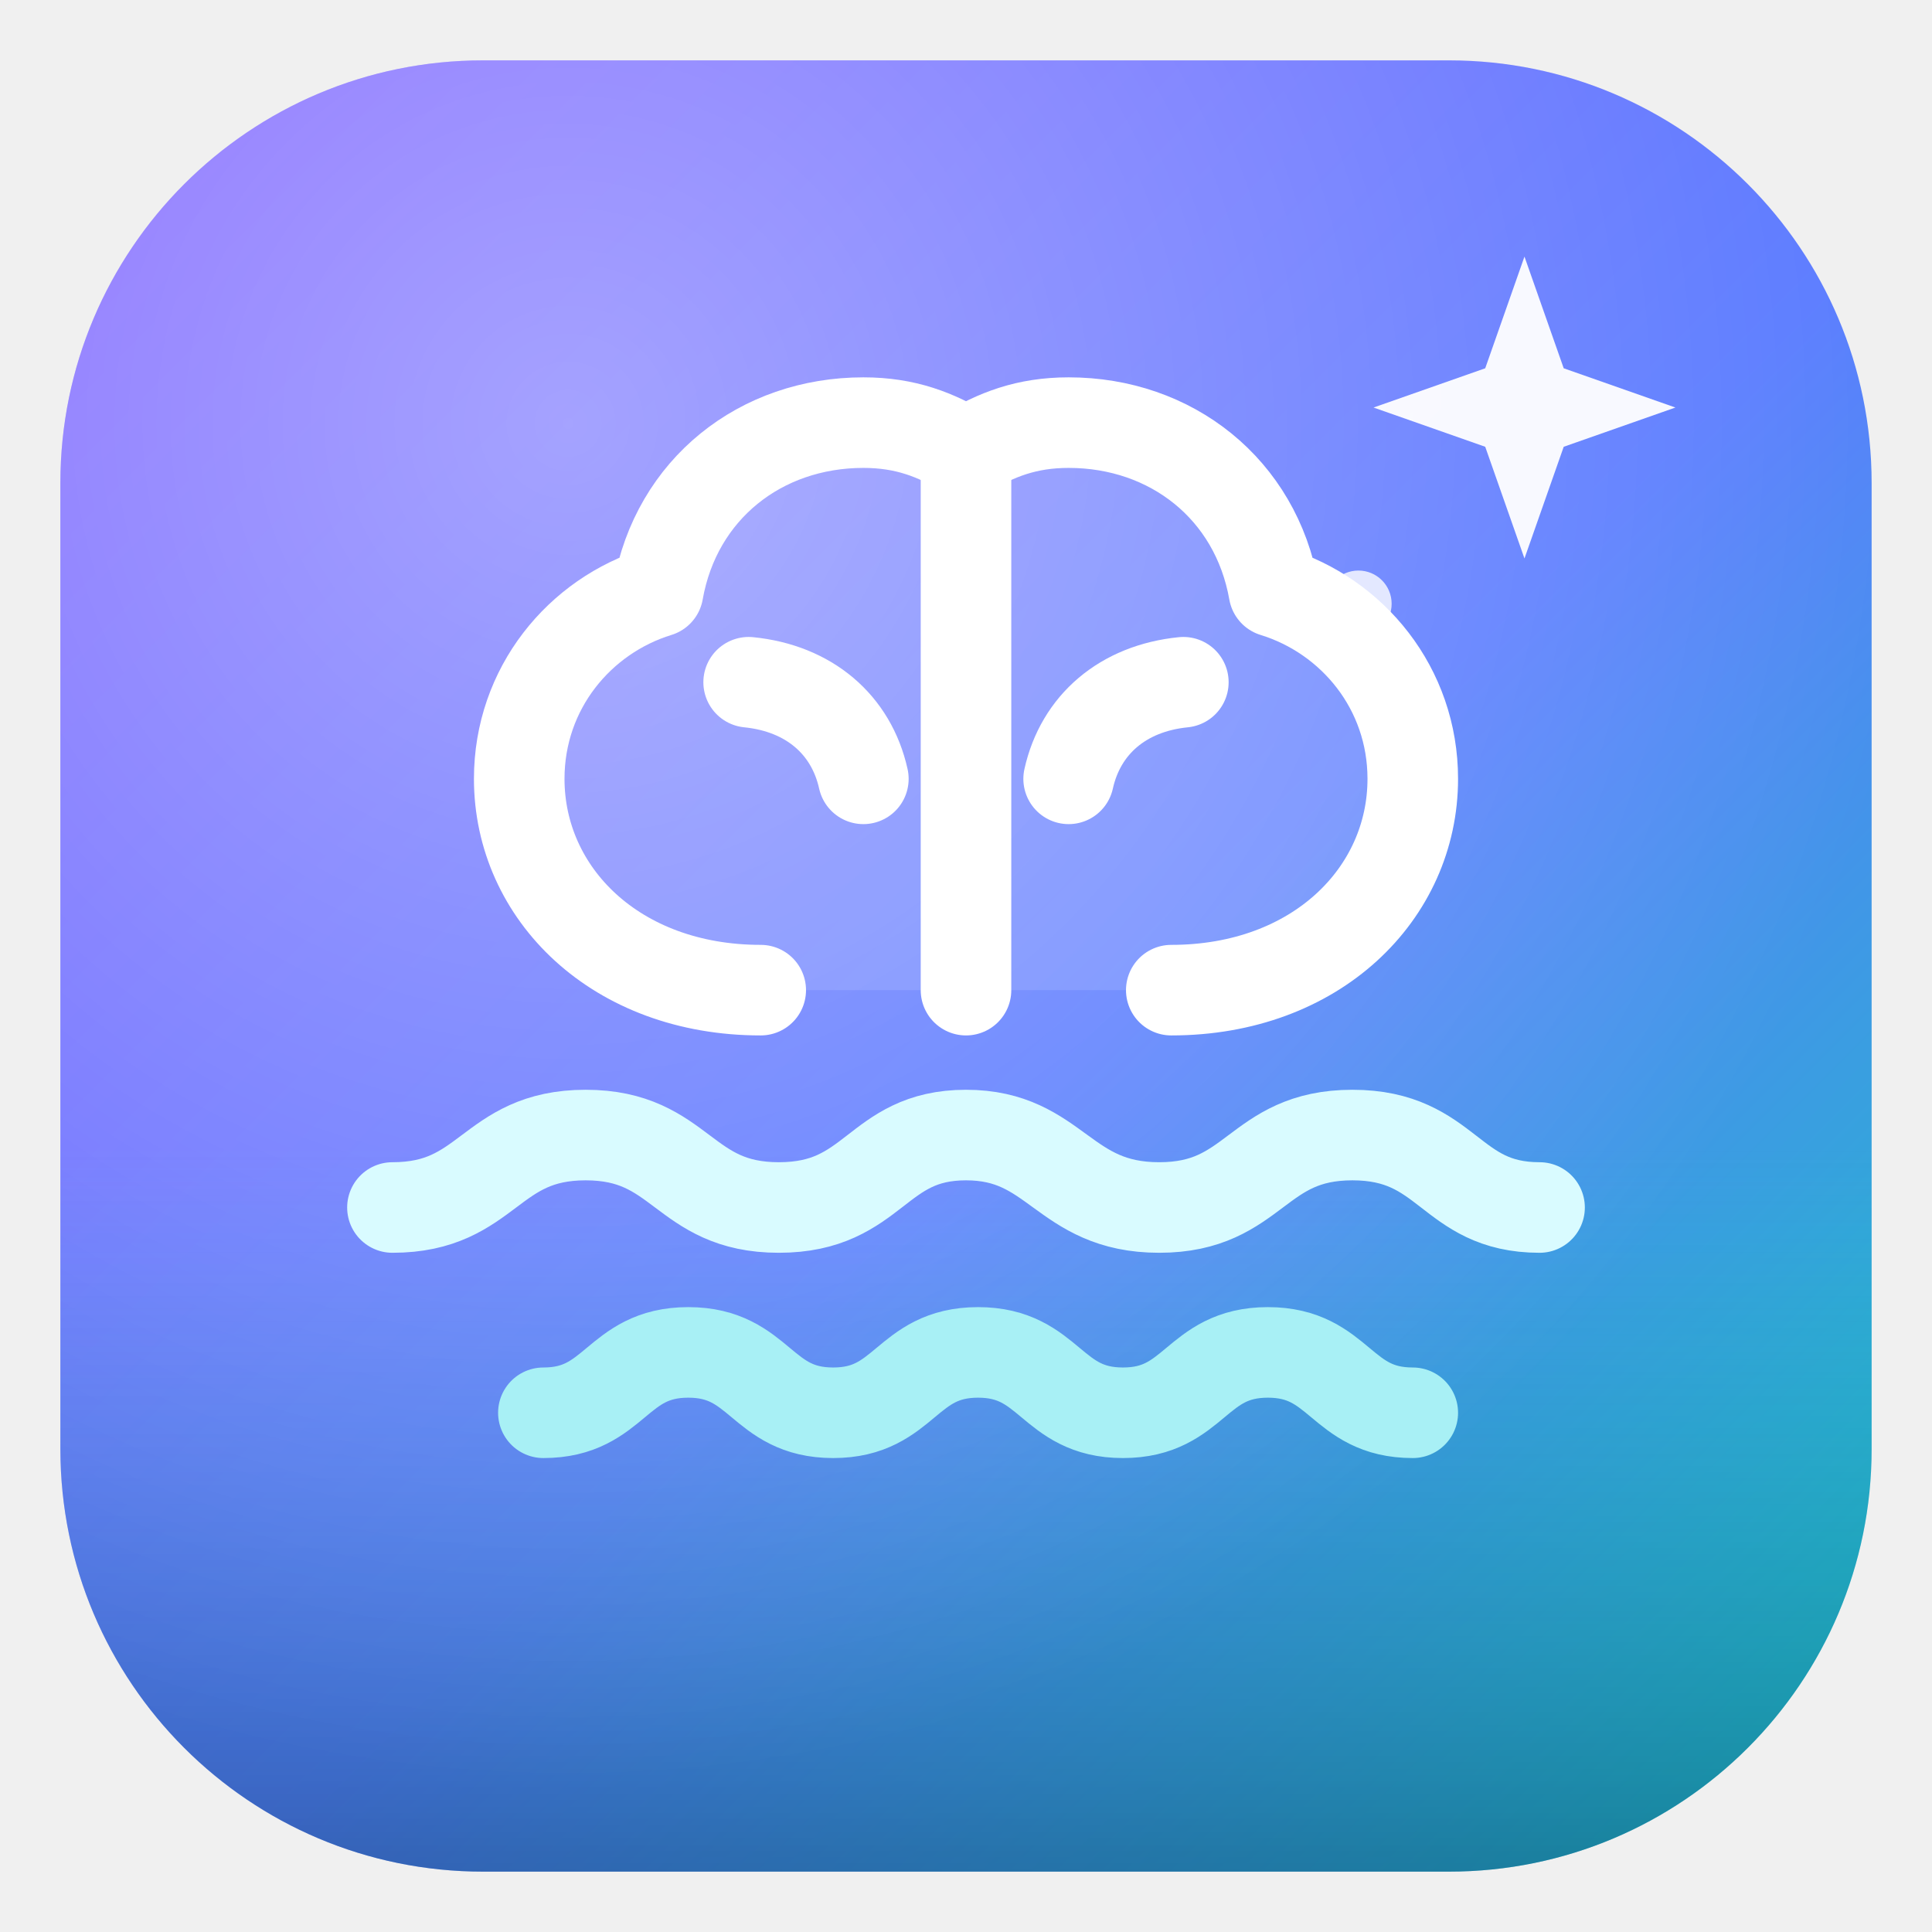
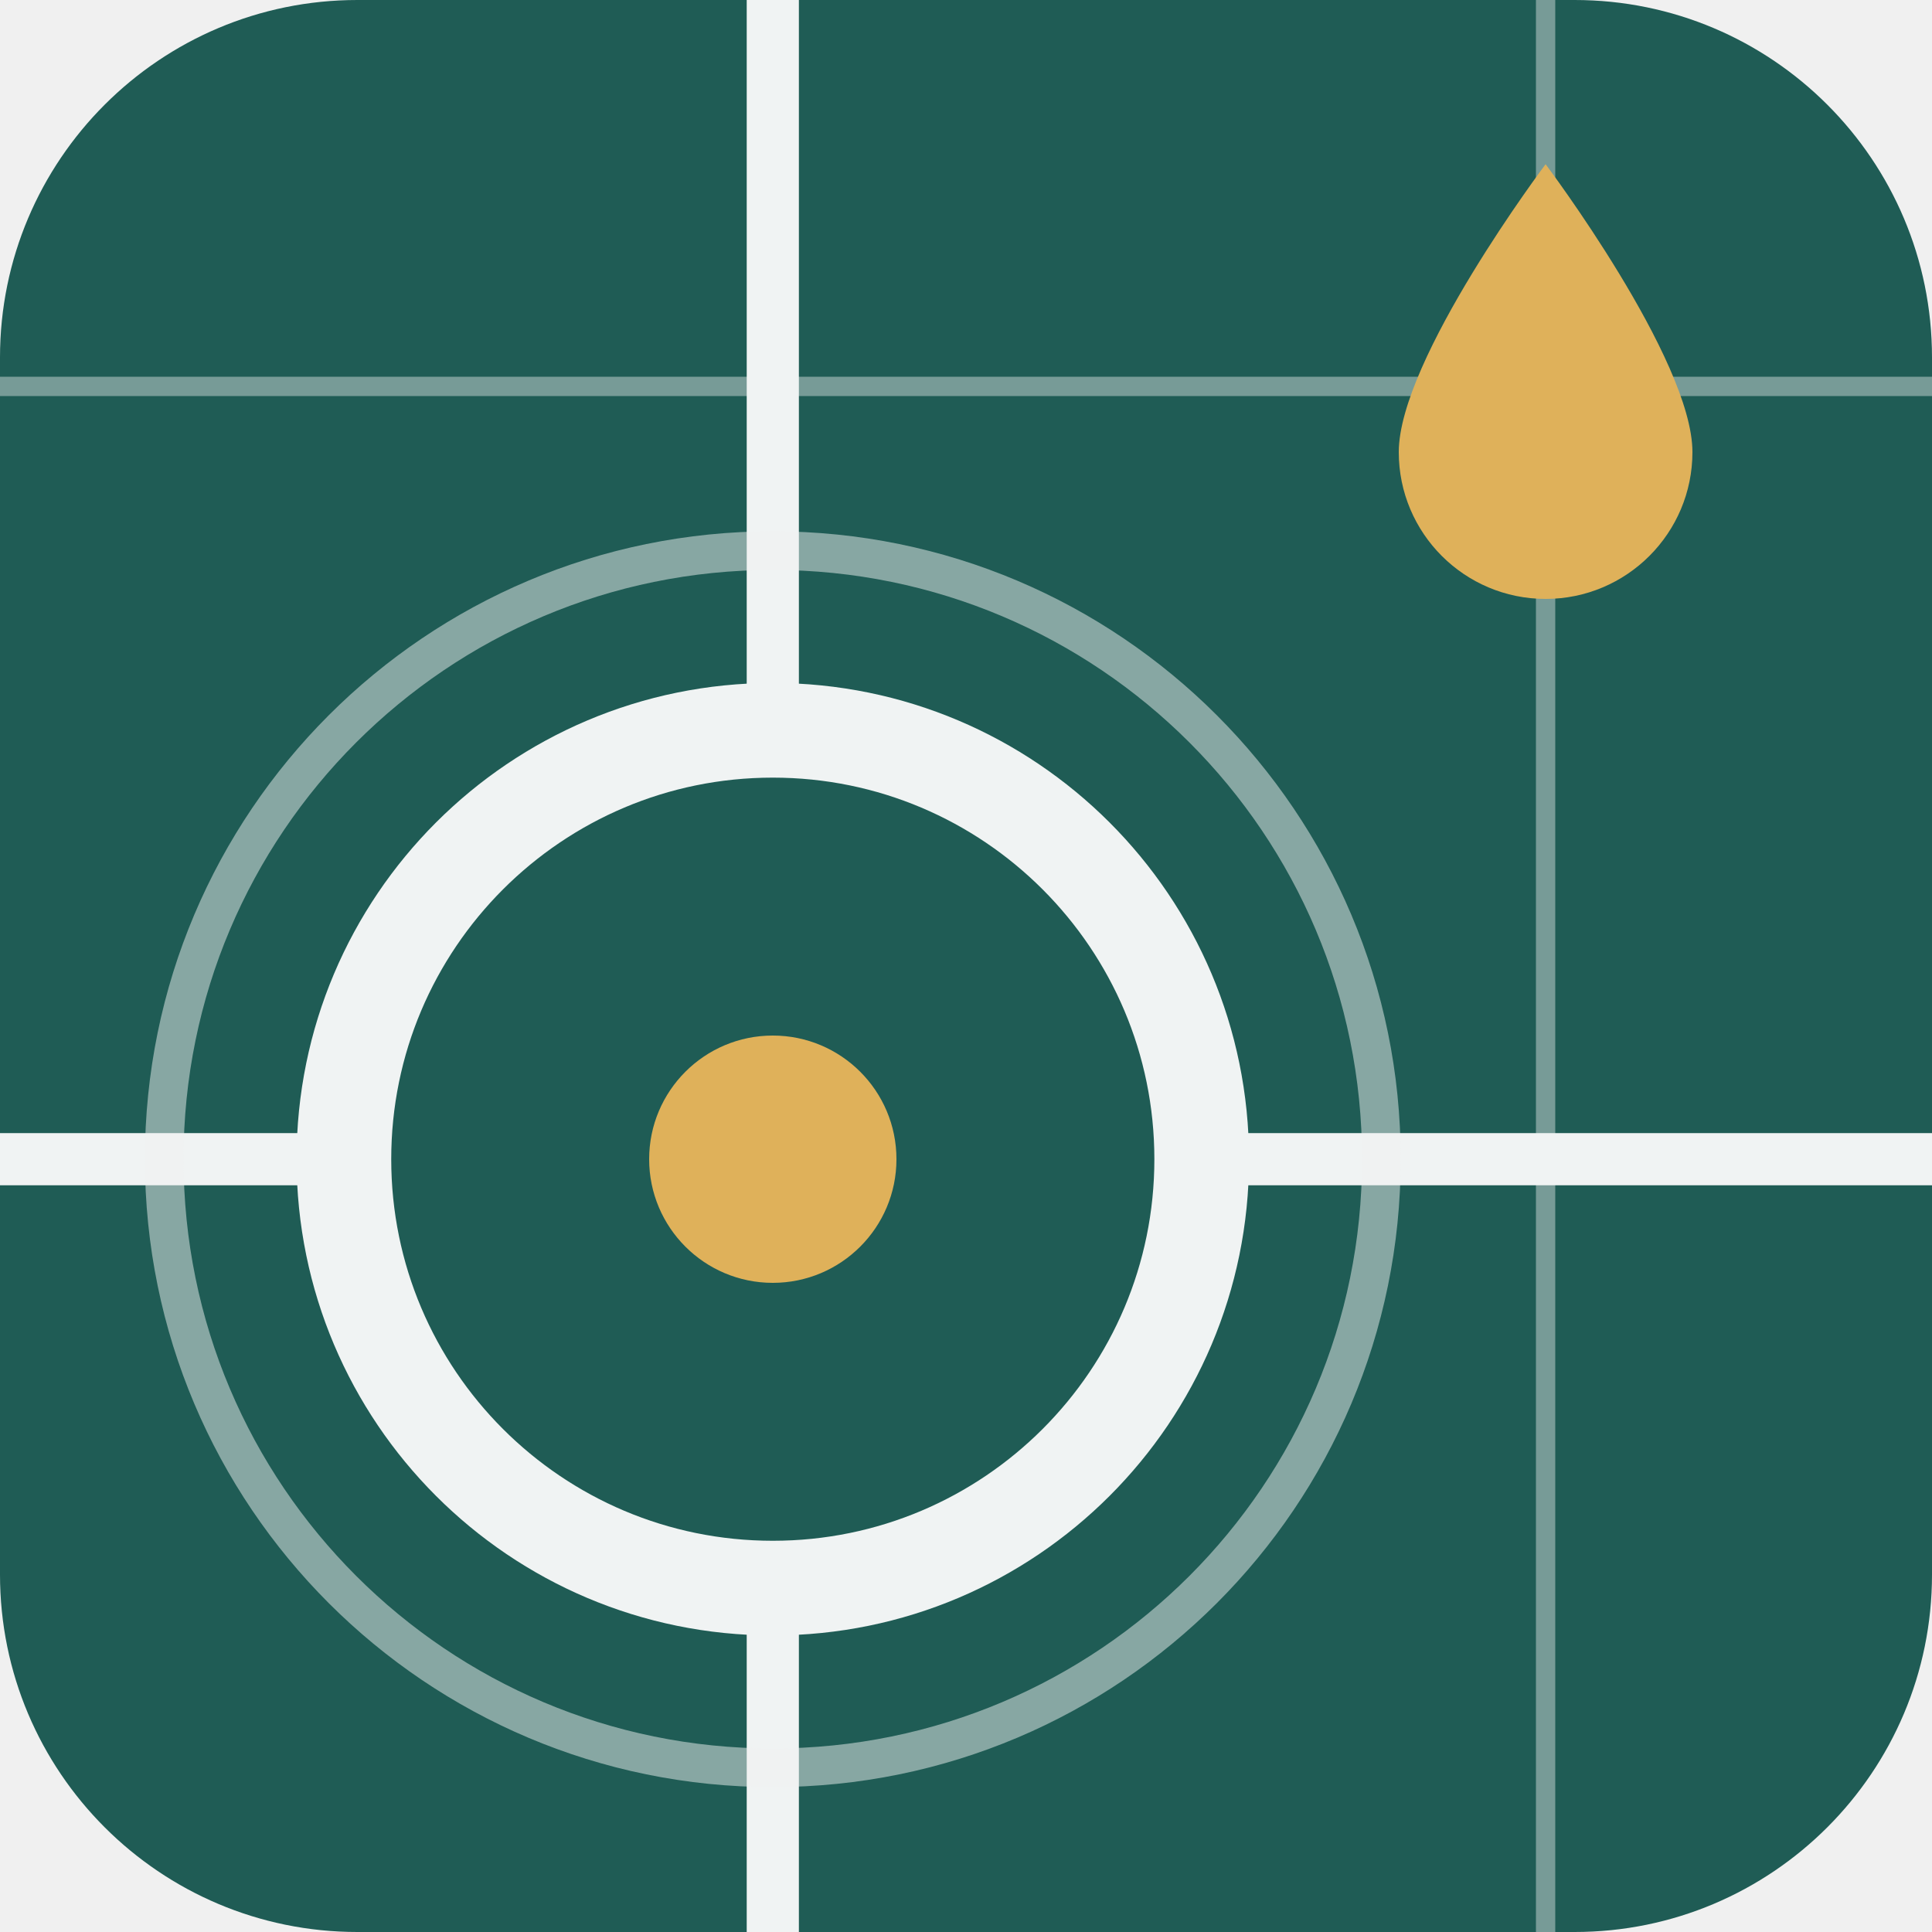
- <svg xmlns="http://www.w3.org/2000/svg" width="256" height="256" viewBox="0 0 128 128">
-   <defs>
-     <linearGradient id="bg" x1="0" y1="0" x2="1" y2="1">
-       <stop offset="0" stop-color="#7C5CFF" />
-       <stop offset="0.55" stop-color="#5A7BFF" />
-       <stop offset="1" stop-color="#19C2C2" />
-     </linearGradient>
-     <radialGradient id="glow" cx="0.28" cy="0.2" r="0.75">
-       <stop offset="0" stop-color="#FFFFFF" stop-opacity="0.38" />
-       <stop offset="1" stop-color="#FFFFFF" stop-opacity="0" />
-     </radialGradient>
-     <linearGradient id="water" x1="0" y1="0" x2="0" y2="1">
-       <stop offset="0" stop-color="#19C2C2" stop-opacity="0" />
-       <stop offset="1" stop-color="#0B3D63" stop-opacity="0.45" />
-     </linearGradient>
-     <clipPath id="tile">
-       <rect x="4" y="4" width="120" height="120" rx="28" />
-     </clipPath>
-   </defs>
-   <rect x="4" y="4" width="120" height="120" rx="28" fill="url(#bg)" />
-   <rect x="4" y="76" width="120" height="48" fill="url(#water)" clip-path="url(#tile)" />
-   <rect x="4" y="4" width="120" height="120" rx="28" fill="url(#glow)" />
-   <g transform="translate(16 12) scale(4)" fill="none" stroke-linecap="round" stroke-linejoin="round">
-     <path d="M8.6 13.4c-2.4 0-4-1.6-4-3.5 0-1.5 1-2.7 2.3-3.1.3-1.7 1.7-2.8 3.4-2.8.7 0 1.2.2 1.7.5.5-.3 1-.5 1.7-.5 1.7 0 3.1 1.1 3.4 2.8 1.3.4 2.3 1.6 2.3 3.1 0 1.9-1.6 3.5-4 3.5" stroke="#FFFFFF" stroke-width="1.5" fill="#FFFFFF" fill-opacity="0.12" />
-     <path d="M12 4.6v8.8" stroke="#FFFFFF" stroke-width="1.5" />
-     <path d="M8.4 8.3c1 .1 1.7.7 1.9 1.6M15.6 8.3c-1 .1-1.7.7-1.9 1.6" stroke="#FFFFFF" stroke-width="1.5" />
-     <path d="M2.5 17c1.6 0 1.6-1.2 3.2-1.2s1.6 1.2 3.2 1.2 1.6-1.2 3.1-1.2 1.6 1.2 3.2 1.2 1.6-1.2 3.2-1.2 1.6 1.2 3.1 1.2" stroke="#D9FBFF" stroke-width="1.5" />
-     <path d="M5 20.4c1.2 0 1.2-1 2.4-1s1.2 1 2.4 1 1.2-1 2.4-1 1.2 1 2.4 1 1.2-1 2.4-1 1.2 1 2.4 1" stroke="#A8F0F5" stroke-width="1.5" />
-   </g>
-   <path d="M101 17 L103.6 24.4 L111 27 L103.6 29.6 L101 37 L98.4 29.6 L91 27 L98.4 24.4 Z" fill="#FFFFFF" fill-opacity="0.95" />
-   <circle cx="90" cy="40" r="2.2" fill="#FFFFFF" fill-opacity="0.8" />
+ <svg xmlns="http://www.w3.org/2000/svg" width="256" height="256" viewBox="0 0 100 100">
+   <rect width="100" height="100" rx="18.5" fill="#1F5C55" />
+   <line x1="80" y1="0" x2="80" y2="100" stroke="#F0F3F3" stroke-opacity="0.42" stroke-width="1" />
+   <line x1="0" y1="20" x2="100" y2="20" stroke="#F0F3F3" stroke-opacity="0.42" stroke-width="1" />
+   <line x1="40" y1="0" x2="40" y2="100" stroke="#F0F3F3" stroke-width="2.7" />
+   <line x1="0" y1="60" x2="100" y2="60" stroke="#F0F3F3" stroke-width="2.7" />
+   <circle cx="40" cy="60" r="31.5" fill="none" stroke="#F0F3F3" stroke-opacity="0.5" stroke-width="2" />
+   <circle cx="40" cy="60" r="22.2" fill="#1F5C55" stroke="#F0F3F3" stroke-width="4.9" />
+   <circle cx="40" cy="60" r="6.4" fill="#DFB15A" />
+   <path d="M80 8.5C80 8.5 72.4 18.6 72.4 23.4a7.6 7.6 0 0 0 15.2 0C87.6 18.6 80 8.5 80 8.5Z" fill="#DFB15A" />
</svg>
